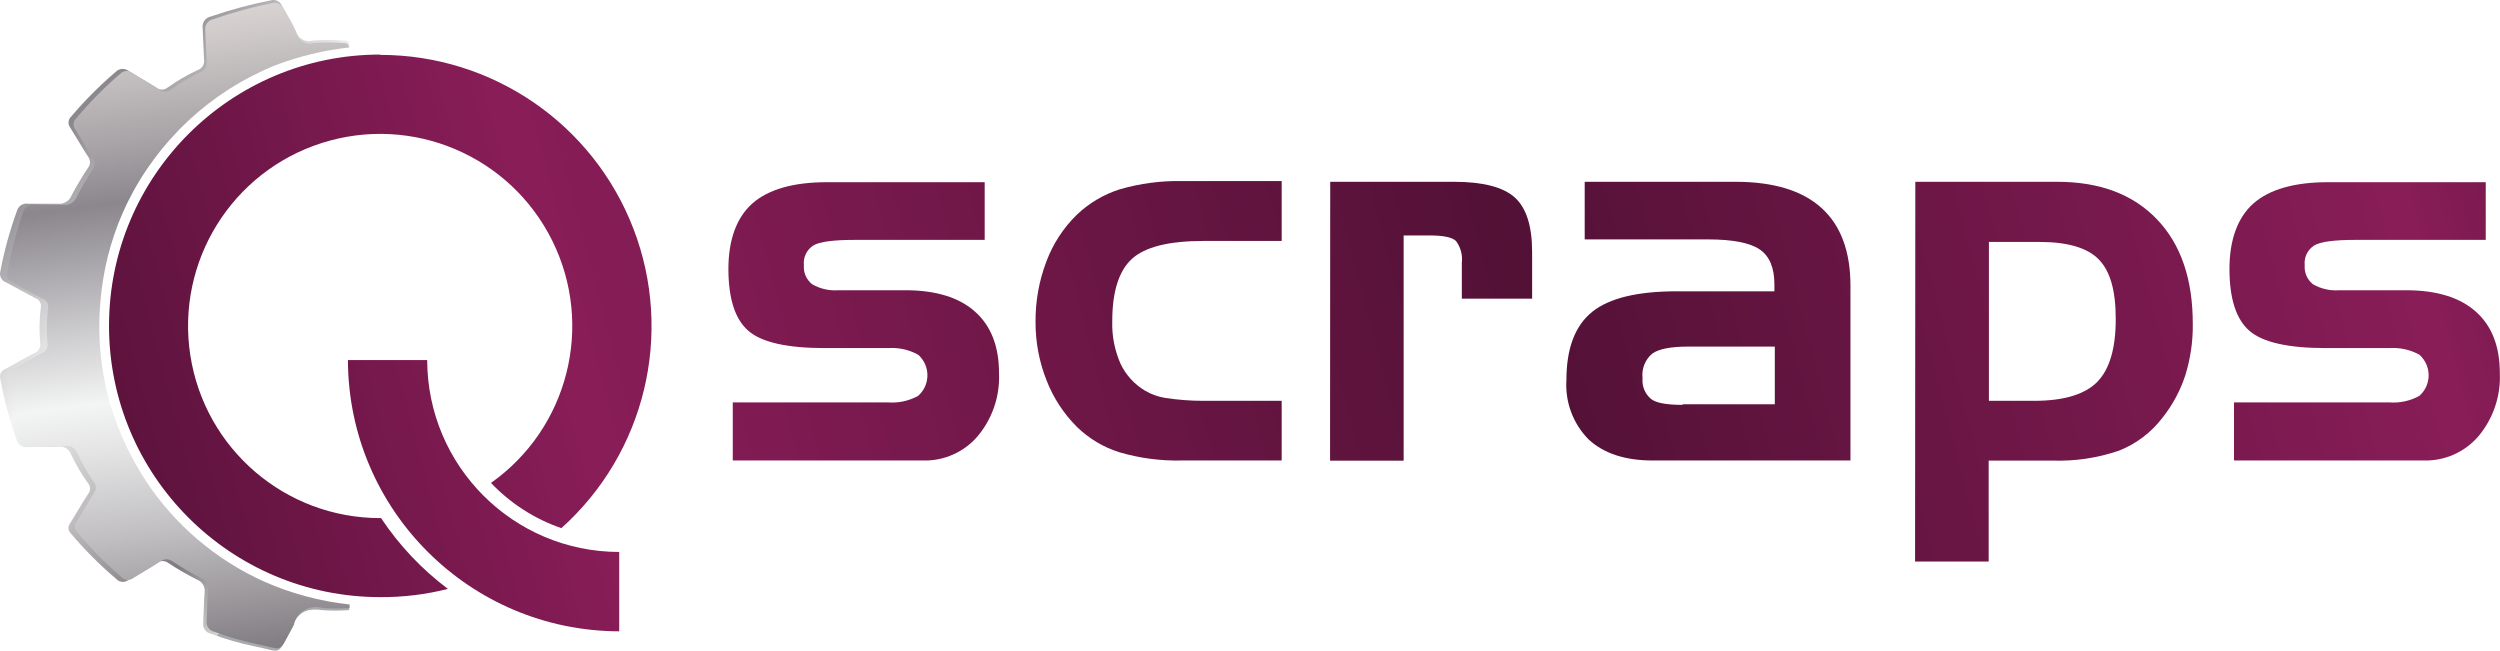
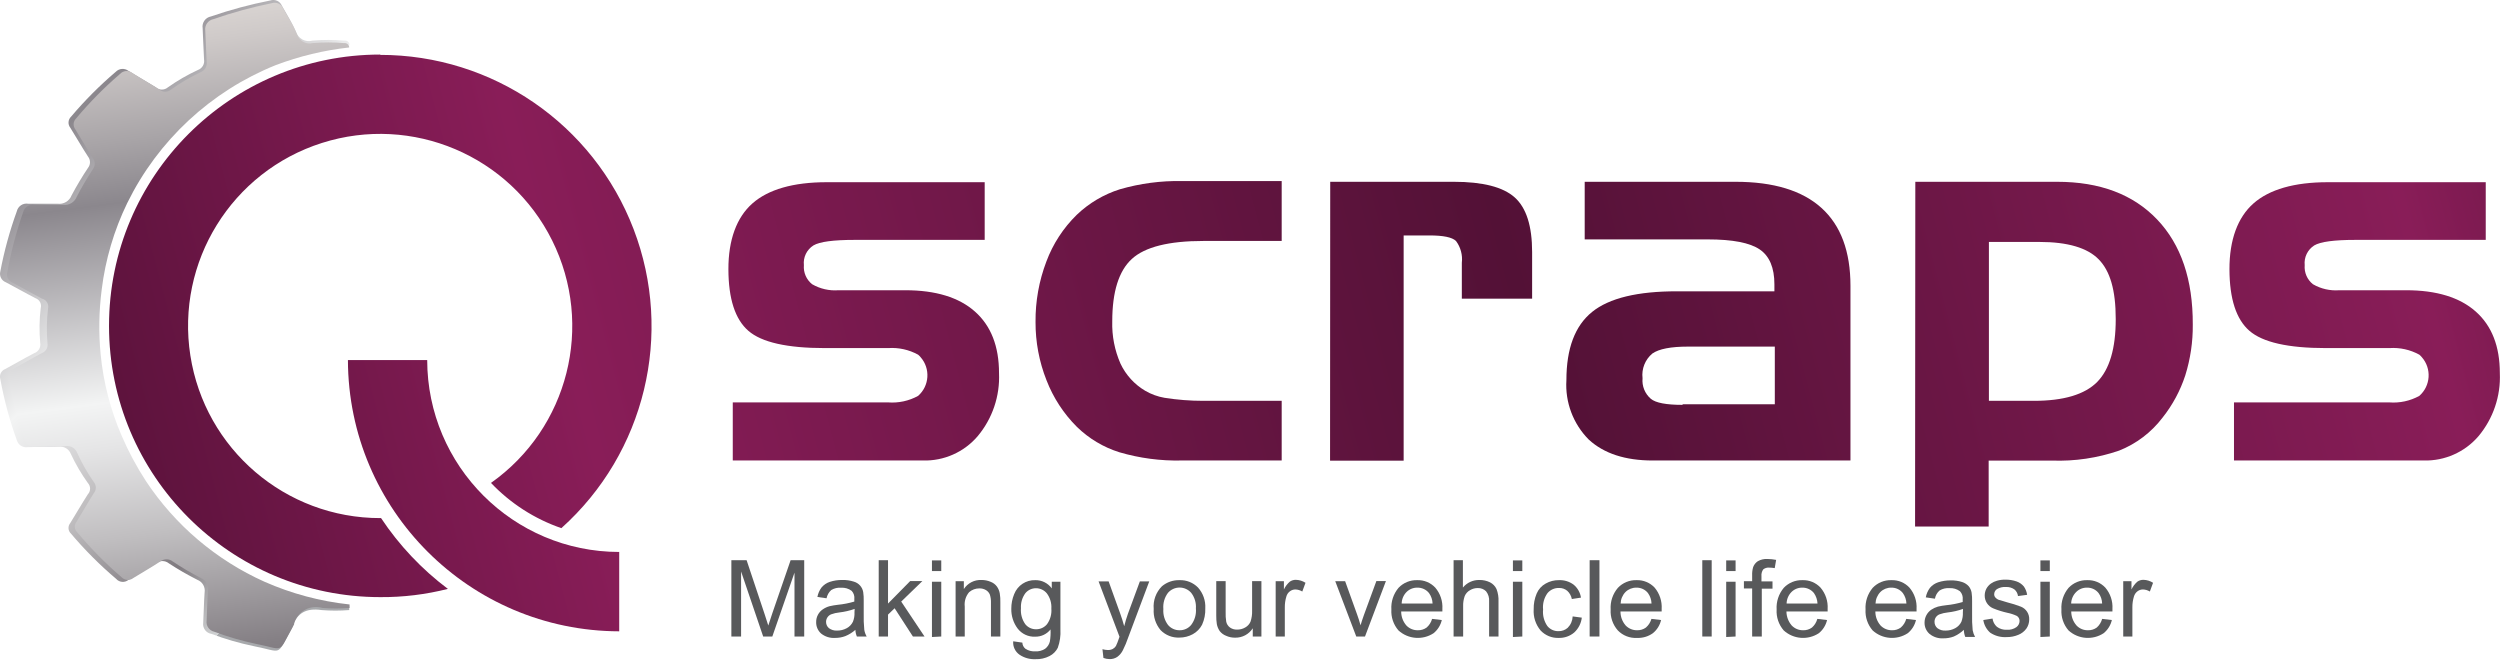
- <svg xmlns="http://www.w3.org/2000/svg" xmlns:xlink="http://www.w3.org/1999/xlink" id="Layer_1" data-name="Layer 1" viewBox="0 0 303.37 78.96">
+ <svg xmlns="http://www.w3.org/2000/svg" xmlns:xlink="http://www.w3.org/1999/xlink" id="Layer_1" data-name="Layer 1" viewBox="0 0 303.37 79.99">
  <defs>
-     <style>.cls-1{fill:url(#linear-gradient);}.cls-2{fill:url(#linear-gradient-2);}.cls-3{fill:url(#linear-gradient-3);}.cls-4{fill:url(#linear-gradient-4);}.cls-5{fill:url(#linear-gradient-5);}.cls-6{fill:url(#linear-gradient-6);}.cls-7{fill:url(#linear-gradient-7);}.cls-8{fill:url(#linear-gradient-8);}.cls-9{fill:url(#linear-gradient-9);}.cls-10{fill:url(#linear-gradient-10);}</style>
+     <style>.cls-1{fill:url(#linear-gradient);}.cls-2{fill:url(#linear-gradient-2);}.cls-3{fill:url(#linear-gradient-3);}.cls-4{fill:url(#linear-gradient-4);}.cls-5{fill:url(#linear-gradient-5);}.cls-6{fill:url(#linear-gradient-6);}.cls-7{fill:url(#linear-gradient-7);}.cls-8{fill:url(#linear-gradient-8);}.cls-9{fill:url(#linear-gradient-9);}.cls-10{fill:url(#linear-gradient-10);}.cls-11{isolation:isolate;}.cls-12{fill:#58595b;}</style>
    <linearGradient id="linear-gradient" x1="137.95" y1="262.32" x2="192.74" y2="211.06" gradientTransform="matrix(1, 0, 0, -1, 0, 452)" gradientUnits="userSpaceOnUse">
      <stop offset="0" stop-color="#e5e2df" />
      <stop offset="0" stop-color="#ded9d6" />
      <stop offset="0.06" stop-color="#cfcac9" />
      <stop offset="0.18" stop-color="#a8a4a7" />
      <stop offset="0.26" stop-color="#8b878d" />
      <stop offset="0.52" stop-color="#f3f4f4" />
      <stop offset="0.58" stop-color="#e5e5e6" />
      <stop offset="0.7" stop-color="#c0bec0" />
      <stop offset="0.86" stop-color="#858085" />
      <stop offset="0.88" stop-color="#807b80" />
      <stop offset="1" stop-color="#d1d3d4" />
      <stop offset="1" stop-color="#a7a9ac" />
    </linearGradient>
    <linearGradient id="linear-gradient-2" x1="164.2" y1="266.16" x2="176.14" y2="175.29" xlink:href="#linear-gradient" />
    <linearGradient id="linear-gradient-3" x1="148.71" y1="200.15" x2="470.86" y2="285.13" gradientTransform="matrix(1, 0, 0, -1, 0, 452)" gradientUnits="userSpaceOnUse">
      <stop offset="0" stop-color="#511035" />
      <stop offset="0.21" stop-color="#891d58" />
      <stop offset="0.55" stop-color="#531136" />
      <stop offset="0.87" stop-color="#891d58" />
      <stop offset="1" stop-color="#531136" />
    </linearGradient>
    <linearGradient id="linear-gradient-4" x1="151.43" y1="189.84" x2="473.58" y2="274.81" xlink:href="#linear-gradient-3" />
    <linearGradient id="linear-gradient-5" x1="152.63" y1="185.28" x2="474.78" y2="270.25" xlink:href="#linear-gradient-3" />
    <linearGradient id="linear-gradient-6" x1="155.39" y1="174.8" x2="477.55" y2="259.77" xlink:href="#linear-gradient-3" />
-     <linearGradient id="linear-gradient-7" x1="158.76" y1="162.05" x2="480.91" y2="247.02" xlink:href="#linear-gradient-3" />
+     <linearGradient id="linear-gradient-7" x1="164.98" y1="165.81" x2="478.56" y2="248.53" xlink:href="#linear-gradient-3" />
    <linearGradient id="linear-gradient-8" x1="160.56" y1="155.23" x2="482.71" y2="240.21" xlink:href="#linear-gradient-3" />
    <linearGradient id="linear-gradient-9" x1="144.98" y1="214.27" x2="467.13" y2="299.25" xlink:href="#linear-gradient-3" />
    <linearGradient id="linear-gradient-10" x1="150.88" y1="191.92" x2="473.03" y2="276.9" xlink:href="#linear-gradient-3" />
  </defs>
  <path class="cls-1" d="M188.28,191.24a37,37,0,0,0-9.1,2.16A33.68,33.68,0,0,0,165,203.79a33.19,33.19,0,0,0-7.34,17.07,34.79,34.79,0,0,0-.13,7.9,32.4,32.4,0,0,0,2.61,10,35.29,35.29,0,0,0,5.72,9.09,34.93,34.93,0,0,0,11.9,8.74,35.65,35.65,0,0,0,10.53,2.78v.42a21.07,21.07,0,0,1-3.37,0c-1.81-.27-3,.33-3.53,2.08a1.59,1.59,0,0,1-.15.29c-1.86,3.31-.93,2.71-4.58,2a33.65,33.65,0,0,1-5.09-1.48,1.19,1.19,0,0,1-1-1.35c.07-1.23.08-2.45.17-3.67a1.41,1.41,0,0,0-.88-1.54,34.92,34.92,0,0,1-3.46-2,1.25,1.25,0,0,0-1.57,0c-1.08.7-2.22,1.34-3.32,2A1.08,1.08,0,0,1,160,256a46.75,46.75,0,0,1-5.49-5.5.93.93,0,0,1-.08-1.26c.72-1.16,1.4-2.35,2.14-3.5a1,1,0,0,0,0-1.37,22,22,0,0,1-2.07-3.54,1.37,1.37,0,0,0-1.45-.86c-1.26.06-2.52,0-3.78.05a1.18,1.18,0,0,1-1.32-.84,46.34,46.34,0,0,1-2-7.41,1,1,0,0,1,.6-1.23c1.18-.63,2.32-1.31,3.51-1.92a1.11,1.11,0,0,0,.73-1.25,19.76,19.76,0,0,1,.06-4.21,1,1,0,0,0-.62-1.21c-1.22-.62-2.41-1.31-3.62-1.94a1.1,1.1,0,0,1-.66-1.31,47.51,47.51,0,0,1,2-7.3,1.21,1.21,0,0,1,1.37-.92h3.57a1.59,1.59,0,0,0,1.7-1,38,38,0,0,1,2-3.35,1.1,1.1,0,0,0,0-1.37c-.75-1.15-1.42-2.34-2.15-3.5a1,1,0,0,1,.1-1.35,47,47,0,0,1,5.41-5.43,1.17,1.17,0,0,1,1.55-.12c1.09.69,2.23,1.32,3.32,2a1.12,1.12,0,0,0,1.46,0,23.23,23.23,0,0,1,3.65-2.11,1.15,1.15,0,0,0,.74-1.28c-.08-1.26-.1-2.52-.17-3.78a1.25,1.25,0,0,1,1-1.43,54.25,54.25,0,0,1,7.2-1.94,1.13,1.13,0,0,1,1.42.64c.55,1,1.22,2,1.7,3.13a1.63,1.63,0,0,0,2,1.1,22.85,22.85,0,0,1,3.88,0,.54.54,0,0,1,.62.44A.41.41,0,0,1,188.28,191.24Z" transform="translate(-145.91 -185.76)" />
  <path class="cls-2" d="M188.28,191.52a36.5,36.5,0,0,0-8.93,2.15,34.37,34.37,0,0,0-18,16.73,33.34,33.34,0,0,0-3.1,10.51,35.44,35.44,0,0,0-.13,7.84,33,33,0,0,0,2.56,9.9,36.63,36.63,0,0,0,2.94,5.49A33.9,33.9,0,0,0,178,256.35a34.66,34.66,0,0,0,10.33,2.76v.42a20.2,20.2,0,0,1-3.3,0,2.75,2.75,0,0,0-3.42,1.86c0,.07,0,.14-.05.21a1.51,1.51,0,0,1-.15.28c-1.82,3.29-.91,2.7-4.5,2a34.89,34.89,0,0,1-5-1.46,1.21,1.21,0,0,1-.93-1.35c.06-1.21.08-2.43.17-3.64a1.41,1.41,0,0,0-.87-1.53,35.18,35.18,0,0,1-3.4-2,1.22,1.22,0,0,0-1.53,0c-1.07.71-2.18,1.33-3.26,2a1.05,1.05,0,0,1-1.43-.1,45.57,45.57,0,0,1-5.39-5.46.93.93,0,0,1-.08-1.25c.71-1.15,1.38-2.34,2.1-3.48a1.06,1.06,0,0,0,0-1.36,21.34,21.34,0,0,1-2-3.51,1.32,1.32,0,0,0-1.41-.85c-1.24.06-2.48,0-3.72.05a1.15,1.15,0,0,1-1.29-.84,46.51,46.51,0,0,1-1.94-7.35,1,1,0,0,1,.59-1.22c1.15-.62,2.28-1.3,3.44-1.91a1.08,1.08,0,0,0,.71-1.23,20.15,20.15,0,0,1,.07-4.18A1,1,0,0,0,151,222c-1.2-.62-2.37-1.3-3.55-1.93a1.07,1.07,0,0,1-.65-1.3,47.63,47.63,0,0,1,1.91-7.24,1.19,1.19,0,0,1,1.35-.91c1.16,0,2.33,0,3.5,0a1.58,1.58,0,0,0,1.67-1c.58-1.14,1.25-2.24,1.94-3.32a1.11,1.11,0,0,0,0-1.36c-.74-1.14-1.39-2.32-2.11-3.47a1,1,0,0,1,.09-1.34,45.9,45.9,0,0,1,5.32-5.39,1.11,1.11,0,0,1,1.51-.12c1.08.69,2.2,1.31,3.27,2a1.08,1.08,0,0,0,1.43,0,23,23,0,0,1,3.58-2.1,1.17,1.17,0,0,0,.73-1.27c-.08-1.25-.1-2.5-.17-3.75a1.25,1.25,0,0,1,1-1.42,54.21,54.21,0,0,1,7.06-1.93,1.11,1.11,0,0,1,1.39.64c.54,1,1.2,2,1.67,3.1a1.59,1.59,0,0,0,1.91,1.1,22,22,0,0,1,3.81,0,.55.55,0,0,1,.62.45Z" transform="translate(-145.91 -185.76)" />
  <path class="cls-3" d="M234.83,234.59h18.84a6.52,6.52,0,0,0,3.65-.79,3.33,3.33,0,0,0,.3-4.7,2.13,2.13,0,0,0-.3-.3,6.57,6.57,0,0,0-3.63-.8H246q-6.87,0-9.28-2.1c-1.61-1.4-2.41-3.89-2.42-7.46s1-6.31,2.92-8,4.95-2.57,9-2.57H265.4v7H249.62c-2.57,0-4.24.22-5,.67a2.52,2.52,0,0,0-1.16,2.4,2.67,2.67,0,0,0,1,2.31,5.54,5.54,0,0,0,3.21.73h8.09q5.55,0,8.46,2.59c1.94,1.72,2.92,4.21,2.92,7.47a11.17,11.17,0,0,1-2.59,7.65,8.43,8.43,0,0,1-6.66,2.95H234.83Z" transform="translate(-145.91 -185.76)" />
  <path class="cls-4" d="M291.94,234.4h9.5v7.24H289.31a24.86,24.86,0,0,1-7.57-1,12.91,12.91,0,0,1-5.16-3.09,16.29,16.29,0,0,1-3.68-5.65,19,19,0,0,1-1.33-7.07,20.12,20.12,0,0,1,1.31-7.32,15.48,15.48,0,0,1,3.7-5.69,13.39,13.39,0,0,1,5.22-3.09,25.43,25.43,0,0,1,7.51-1h12.13V215h-9.5q-6.3,0-8.68,2.18c-1.59,1.45-2.38,4-2.38,7.57a11.94,11.94,0,0,0,1,5.14,7.58,7.58,0,0,0,3,3.29,7,7,0,0,0,2.33.85A30,30,0,0,0,291.94,234.4Z" transform="translate(-145.91 -185.76)" />
  <path class="cls-5" d="M307.33,207.82h15q5.26,0,7.38,1.89t2.12,6.63V222H323.3v-4.35a3.7,3.7,0,0,0-.71-2.65c-.47-.45-1.54-.67-3.21-.67h-3.14v27.33h-8.93Z" transform="translate(-145.91 -185.76)" />
  <path class="cls-6" d="M338.21,207.82h18.3q6.93,0,10.44,3.18t3.51,9.45v21.19h-24q-5,0-7.76-2.54a9.4,9.4,0,0,1-2.71-7.21q0-5.76,3.12-8.28t10.36-2.5h11.76v-.85c0-2-.59-3.42-1.78-4.23s-3.28-1.22-6.31-1.22H338.21Zm11.88,27h11.19v-7H350.75c-2.09,0-3.53.28-4.33.84a3.38,3.38,0,0,0-1.19,3,2.92,2.92,0,0,0,1,2.49c.59.5,1.89.74,3.86.74Z" transform="translate(-145.91 -185.76)" />
-   <path class="cls-7" d="M378.33,207.82h17.21q7.77,0,12.13,4.57T412,225.15a20.07,20.07,0,0,1-.91,6.16,16.44,16.44,0,0,1-2.76,5.13,12.32,12.32,0,0,1-5.27,4,22.57,22.57,0,0,1-8.15,1.21h-7.68V253.9H378.3Zm8.93,7.3V234.4h5.46q5.41,0,7.68-2.29c1.5-1.53,2.25-4.06,2.25-7.62s-.69-5.84-2.06-7.25-3.78-2.12-7.18-2.12Z" transform="translate(-145.91 -185.76)" />
+   <path class="cls-7" d="M378.33,207.82h17.21q7.77,0,12.13,4.57T412,225.15a20.07,20.07,0,0,1-.91,6.16,16.44,16.44,0,0,1-2.76,5.13,12.32,12.32,0,0,1-5.27,4,22.57,22.57,0,0,1-8.15,1.21h-7.68v8H378.3Zm8.93,7.3V234.4h5.46q5.41,0,7.68-2.29c1.5-1.53,2.25-4.06,2.25-7.62s-.69-5.84-2.06-7.25-3.78-2.12-7.18-2.12Z" transform="translate(-145.91 -185.76)" />
  <path class="cls-8" d="M417,234.59h18.84a6.52,6.52,0,0,0,3.65-.79,3.33,3.33,0,0,0,.3-4.7,2.13,2.13,0,0,0-.3-.3,6.57,6.57,0,0,0-3.63-.8h-7.71q-6.87,0-9.28-2.1c-1.61-1.4-2.41-3.89-2.42-7.46s1-6.31,2.92-8,4.95-2.57,9-2.57h19.18v7H431.74c-2.57,0-4.24.22-5,.67a2.54,2.54,0,0,0-1.16,2.4,2.67,2.67,0,0,0,1,2.31,5.54,5.54,0,0,0,3.21.73h8.09q5.55,0,8.46,2.59c1.94,1.72,2.92,4.21,2.92,7.47a11.17,11.17,0,0,1-2.59,7.65,8.46,8.46,0,0,1-6.66,2.95H417Z" transform="translate(-145.91 -185.76)" />
  <path class="cls-9" d="M192.06,192.38a32.92,32.92,0,0,0,0,65.84,32.42,32.42,0,0,0,8.2-1,35,35,0,0,1-8.11-8.59h-.09a23.31,23.31,0,1,1,13.43-4.27,21.41,21.41,0,0,0,8.54,5.49,32.92,32.92,0,0,0-22-57.43Z" transform="translate(-145.91 -185.76)" />
  <path class="cls-10" d="M221.05,262.37a33,33,0,0,1-32.92-32.92h9.62a23.32,23.32,0,0,0,23.3,23.29Z" transform="translate(-145.91 -185.76)" />
+   <g class="cls-11">
+     <path class="cls-12" d="M234.66,263v-9.26h1.85l2.19,6.56c.2.61.35,1.06.44,1.37.11-.34.27-.84.49-1.49l2.22-6.44h1.65V263h-1.18v-7.75L239.63,263h-1.11l-2.68-7.89V263Z" transform="translate(-145.91 -185.76)" />
+     <path class="cls-12" d="M249.71,262.19a4.25,4.25,0,0,1-1.22.76,3.42,3.42,0,0,1-1.25.22,2.44,2.44,0,0,1-1.7-.54,1.8,1.8,0,0,1-.59-1.38,1.82,1.82,0,0,1,.22-.9,1.85,1.85,0,0,1,.59-.65,2.69,2.69,0,0,1,.82-.38,8.91,8.91,0,0,1,1-.17,10.68,10.68,0,0,0,2-.39v-.3a1.24,1.24,0,0,0-.32-1,1.93,1.93,0,0,0-1.29-.38,2,2,0,0,0-1.19.28,1.8,1.8,0,0,0-.57,1l-1.11-.16a2.77,2.77,0,0,1,.5-1.15,2.23,2.23,0,0,1,1-.68,4.63,4.63,0,0,1,1.52-.23,4.2,4.2,0,0,1,1.4.2,1.59,1.59,0,0,1,1.14,1.28,6.18,6.18,0,0,1,.06,1.05v1.52a15.83,15.83,0,0,0,.07,2,2.46,2.46,0,0,0,.29.81h-1.19A2.3,2.3,0,0,1,249.71,262.19Zm-.09-2.54a8.59,8.59,0,0,1-1.86.43,4,4,0,0,0-1,.23,1,1,0,0,0-.61.91,1,1,0,0,0,.34.76,1.5,1.5,0,0,0,1,.3,2.36,2.36,0,0,0,1.17-.29,1.76,1.76,0,0,0,.75-.78,2.64,2.64,0,0,0,.19-1.14Z" transform="translate(-145.91 -185.76)" />
+     <path class="cls-12" d="M252.54,263v-9.26h1.13V259l2.69-2.73h1.48l-2.57,2.49L258.1,263h-1.41l-2.22-3.43-.8.77V263Z" transform="translate(-145.91 -185.76)" />
+     <path class="cls-12" d="M259,255.06v-1.3h1.13v1.3Zm0,8v-6.71h1.13V263Z" transform="translate(-145.91 -185.76)" />
+     <path class="cls-12" d="M261.87,263v-6.71h1v.95a2.41,2.41,0,0,1,2.13-1.1,2.73,2.73,0,0,1,1.12.22,1.68,1.68,0,0,1,.76.57,2,2,0,0,1,.35.84,5.58,5.58,0,0,1,.07,1.1V263h-1.14v-4.08a3,3,0,0,0-.13-1,1.14,1.14,0,0,0-.47-.55,1.49,1.49,0,0,0-.8-.21,1.87,1.87,0,0,0-1.25.46,2.3,2.3,0,0,0-.53,1.75V263Z" transform="translate(-145.91 -185.76)" />
+     <path class="cls-12" d="M268.86,263.58l1.11.16a1,1,0,0,0,.38.75,1.92,1.92,0,0,0,1.16.31,2,2,0,0,0,1.22-.31,1.57,1.57,0,0,0,.58-.89,6.82,6.82,0,0,0,.08-1.46,2.31,2.31,0,0,1-1.86.88,2.53,2.53,0,0,1-2.14-1,3.86,3.86,0,0,1-.76-2.39,4.56,4.56,0,0,1,.35-1.78,2.66,2.66,0,0,1,2.56-1.69,2.41,2.41,0,0,1,2,1v-.81h1.05v5.8a5.57,5.57,0,0,1-.32,2.22,2.28,2.28,0,0,1-1,1,3.42,3.42,0,0,1-1.7.38,3.21,3.21,0,0,1-1.94-.54A1.8,1.8,0,0,1,268.86,263.58Zm.94-4a2.91,2.91,0,0,0,.53,1.93,1.65,1.65,0,0,0,1.31.61,1.69,1.69,0,0,0,1.32-.61,2.82,2.82,0,0,0,.53-1.89,2.79,2.79,0,0,0-.55-1.86,1.7,1.7,0,0,0-1.32-.62,1.66,1.66,0,0,0-1.29.61A2.79,2.79,0,0,0,269.8,259.54Z" transform="translate(-145.91 -185.76)" />
+     <path class="cls-12" d="M279.81,265.6l-.12-1.06a2.79,2.79,0,0,0,.65.1,1.27,1.27,0,0,0,.6-.13,1.06,1.06,0,0,0,.38-.35,6.62,6.62,0,0,0,.34-.85l.1-.28-2.54-6.72h1.22l1.4,3.89c.18.49.34,1,.49,1.55a15.87,15.87,0,0,1,.46-1.53l1.44-3.91h1.14l-2.56,6.82a11.54,11.54,0,0,1-.64,1.53,2.21,2.21,0,0,1-.69.82,1.6,1.6,0,0,1-.94.26A2.12,2.12,0,0,1,279.81,265.6Z" transform="translate(-145.91 -185.76)" />
+     <path class="cls-12" d="M285.91,259.66a3.46,3.46,0,0,1,1-2.76,3.18,3.18,0,0,1,2.12-.74,3,3,0,0,1,2.26.9,3.49,3.49,0,0,1,.88,2.51,4.46,4.46,0,0,1-.39,2,2.78,2.78,0,0,1-1.13,1.15,3.36,3.36,0,0,1-1.62.41,3,3,0,0,1-2.28-.9A3.61,3.61,0,0,1,285.91,259.66Zm1.17,0a2.87,2.87,0,0,0,.56,1.93,1.8,1.8,0,0,0,1.42.65,1.78,1.78,0,0,0,1.4-.65,2.89,2.89,0,0,0,.57-2,2.77,2.77,0,0,0-.57-1.89,1.87,1.87,0,0,0-2.82,0A2.86,2.86,0,0,0,287.08,259.66Z" transform="translate(-145.91 -185.76)" />
+     <path class="cls-12" d="M297.93,263v-1a2.47,2.47,0,0,1-2.13,1.14,2.57,2.57,0,0,1-1.11-.23,1.81,1.81,0,0,1-.77-.57,2.29,2.29,0,0,1-.35-.84,6.39,6.39,0,0,1-.07-1.06v-4.16h1.14V260a6.19,6.19,0,0,0,.07,1.2,1.16,1.16,0,0,0,.46.71,1.38,1.38,0,0,0,.85.25,1.87,1.87,0,0,0,1-.26,1.46,1.46,0,0,0,.64-.71,3.73,3.73,0,0,0,.19-1.32v-3.59h1.13V263Z" transform="translate(-145.91 -185.76)" />
+     <path class="cls-12" d="M300.71,263v-6.71h1v1a2.88,2.88,0,0,1,.72-.95,1.26,1.26,0,0,1,.73-.22,2.27,2.27,0,0,1,1.17.36l-.39,1.06a1.7,1.7,0,0,0-.84-.25,1.09,1.09,0,0,0-.67.23,1.15,1.15,0,0,0-.42.62,4.32,4.32,0,0,0-.19,1.33V263Z" transform="translate(-145.91 -185.76)" />
+     <path class="cls-12" d="M310.49,263l-2.55-6.71h1.2l1.44,4c.16.43.3.88.43,1.35.1-.35.24-.78.42-1.28l1.5-4.09h1.16L311.55,263Z" transform="translate(-145.91 -185.76)" />
+     <path class="cls-12" d="M319.69,260.86l1.18.14a2.89,2.89,0,0,1-1,1.6,3.49,3.49,0,0,1-4.26-.34,3.55,3.55,0,0,1-.86-2.54,3.73,3.73,0,0,1,.87-2.63,3,3,0,0,1,2.26-.93,2.87,2.87,0,0,1,2.2.91,3.64,3.64,0,0,1,.86,2.58c0,.07,0,.17,0,.31h-5a2.59,2.59,0,0,0,.62,1.69,1.87,1.87,0,0,0,1.4.59,1.73,1.73,0,0,0,1.07-.33A2.14,2.14,0,0,0,319.69,260.86ZM316,259h3.75a2.32,2.32,0,0,0-.43-1.27,1.76,1.76,0,0,0-1.41-.66,1.81,1.81,0,0,0-1.32.53A2.05,2.05,0,0,0,316,259Z" transform="translate(-145.91 -185.76)" />
+     <path class="cls-12" d="M322.3,263v-9.26h1.13v3.32a2.52,2.52,0,0,1,2-.92,2.8,2.8,0,0,1,1.3.29,1.74,1.74,0,0,1,.78.81,3.74,3.74,0,0,1,.24,1.51V263h-1.14v-4.25a1.74,1.74,0,0,0-.37-1.24,1.35,1.35,0,0,0-1-.39,1.77,1.77,0,0,0-.95.26,1.47,1.47,0,0,0-.64.71,3.39,3.39,0,0,0-.19,1.24V263Z" transform="translate(-145.91 -185.76)" />
+     <path class="cls-12" d="M329.5,255.06v-1.3h1.14v1.3Zm0,8v-6.71h1.14V263Z" transform="translate(-145.91 -185.76)" />
+     <path class="cls-12" d="M336.75,260.56l1.11.15a2.91,2.91,0,0,1-.93,1.81,2.79,2.79,0,0,1-1.86.65,2.87,2.87,0,0,1-2.21-.9,3.64,3.64,0,0,1-.84-2.58,4.63,4.63,0,0,1,.36-1.9,2.48,2.48,0,0,1,1.1-1.22,3.15,3.15,0,0,1,1.6-.41,2.79,2.79,0,0,1,1.79.55,2.55,2.55,0,0,1,.89,1.57l-1.11.17a1.81,1.81,0,0,0-.56-1,1.49,1.49,0,0,0-1-.34,1.75,1.75,0,0,0-1.39.62,2.91,2.91,0,0,0-.54,2,3,3,0,0,0,.52,2,1.67,1.67,0,0,0,1.35.62,1.61,1.61,0,0,0,1.12-.41A2.07,2.07,0,0,0,336.75,260.56Z" transform="translate(-145.91 -185.76)" />
+     <path class="cls-12" d="M338.81,263v-9.26H340V263Z" transform="translate(-145.91 -185.76)" />
+     <path class="cls-12" d="M346.31,260.86l1.17.14a2.89,2.89,0,0,1-1,1.6,3.08,3.08,0,0,1-1.92.57,3,3,0,0,1-2.33-.91,3.51,3.51,0,0,1-.87-2.54,3.68,3.68,0,0,1,.88-2.63,3,3,0,0,1,2.26-.93,2.88,2.88,0,0,1,2.2.91,3.68,3.68,0,0,1,.85,2.58c0,.07,0,.17,0,.31h-5a2.59,2.59,0,0,0,.62,1.69,1.89,1.89,0,0,0,1.41.59,1.72,1.72,0,0,0,1.06-.33A2.22,2.22,0,0,0,346.31,260.86ZM342.57,259h3.75a2.32,2.32,0,0,0-.43-1.27,1.73,1.73,0,0,0-1.41-.66,1.83,1.83,0,0,0-1.32.53A2.1,2.1,0,0,0,342.57,259Z" transform="translate(-145.91 -185.76)" />
+     <path class="cls-12" d="M352.48,263v-9.26h1.14V263Z" transform="translate(-145.91 -185.76)" />
+     <path class="cls-12" d="M355.38,255.06v-1.3h1.14v1.3Zm0,8v-6.71h1.14V263Z" transform="translate(-145.91 -185.76)" />
+     <path class="cls-12" d="M358.53,263v-5.83h-1v-.88h1v-.71a3.13,3.13,0,0,1,.12-1,1.47,1.47,0,0,1,.57-.72,2.14,2.14,0,0,1,1.16-.27,6,6,0,0,1,1.06.11l-.17,1a4,4,0,0,0-.67-.06,1,1,0,0,0-.73.22,1.24,1.24,0,0,0-.21.83v.62H361v.88h-1.3V263Z" transform="translate(-145.91 -185.76)" />
+     <path class="cls-12" d="M366.44,260.86l1.18.14a2.89,2.89,0,0,1-1,1.6,3.49,3.49,0,0,1-4.26-.34,3.55,3.55,0,0,1-.86-2.54,3.73,3.73,0,0,1,.87-2.63,3,3,0,0,1,2.26-.93,2.87,2.87,0,0,1,2.2.91,3.64,3.64,0,0,1,.86,2.58c0,.07,0,.17,0,.31h-5a2.65,2.65,0,0,0,.63,1.69,1.87,1.87,0,0,0,1.4.59,1.73,1.73,0,0,0,1.07-.33A2.14,2.14,0,0,0,366.44,260.86ZM362.71,259h3.75a2.4,2.4,0,0,0-.43-1.27,1.76,1.76,0,0,0-1.41-.66,1.81,1.81,0,0,0-1.32.53A2.05,2.05,0,0,0,362.71,259Z" transform="translate(-145.91 -185.76)" />
+     <path class="cls-12" d="M377.23,260.86l1.18.14a2.89,2.89,0,0,1-1,1.6,3.49,3.49,0,0,1-4.26-.34,3.55,3.55,0,0,1-.86-2.54,3.73,3.73,0,0,1,.87-2.63,3,3,0,0,1,2.27-.93,2.85,2.85,0,0,1,2.19.91,3.64,3.64,0,0,1,.86,2.58c0,.07,0,.17,0,.31h-5a2.59,2.59,0,0,0,.62,1.69,1.89,1.89,0,0,0,1.4.59,1.73,1.73,0,0,0,1.07-.33A2.14,2.14,0,0,0,377.23,260.86ZM373.5,259h3.75a2.32,2.32,0,0,0-.43-1.27,1.73,1.73,0,0,0-1.41-.66,1.83,1.83,0,0,0-1.32.53A2.1,2.1,0,0,0,373.5,259Z" transform="translate(-145.91 -185.76)" />
+     <path class="cls-12" d="M384.22,262.19A4.39,4.39,0,0,1,383,263a3.46,3.46,0,0,1-1.25.22,2.43,2.43,0,0,1-1.7-.54,1.77,1.77,0,0,1-.6-1.38,1.9,1.9,0,0,1,.81-1.55,2.93,2.93,0,0,1,.82-.38,8.91,8.91,0,0,1,1-.17,10.52,10.52,0,0,0,2-.39c0-.15,0-.25,0-.3a1.24,1.24,0,0,0-.33-1,1.93,1.93,0,0,0-1.29-.38,2,2,0,0,0-1.18.28,1.69,1.69,0,0,0-.57,1l-1.11-.16a2.77,2.77,0,0,1,.5-1.15,2.2,2.2,0,0,1,1-.68,4.71,4.71,0,0,1,1.52-.23,4.16,4.16,0,0,1,1.4.2,1.83,1.83,0,0,1,.79.51,1.66,1.66,0,0,1,.35.77,6.18,6.18,0,0,1,.06,1.05v1.52a15.83,15.83,0,0,0,.07,2,2.71,2.71,0,0,0,.29.81h-1.19A2.52,2.52,0,0,1,384.22,262.19Zm-.1-2.54a8.3,8.3,0,0,1-1.86.43,4.13,4.13,0,0,0-1,.23,1,1,0,0,0-.45.37,1,1,0,0,0-.15.54,1,1,0,0,0,.34.76,1.49,1.49,0,0,0,1,.3,2.39,2.39,0,0,0,1.17-.29,1.76,1.76,0,0,0,.75-.78,2.82,2.82,0,0,0,.18-1.14Z" transform="translate(-145.91 -185.76)" />
+     <path class="cls-12" d="M386.58,261l1.12-.18a1.61,1.61,0,0,0,.53,1,1.84,1.84,0,0,0,1.21.36,1.78,1.78,0,0,0,1.16-.32.94.94,0,0,0,.38-.75.7.7,0,0,0-.33-.61,5,5,0,0,0-1.16-.38,10.68,10.68,0,0,1-1.74-.55,1.67,1.67,0,0,1-1-1.54,1.82,1.82,0,0,1,.2-.83,1.89,1.89,0,0,1,.56-.63,2.37,2.37,0,0,1,.73-.34,3.42,3.42,0,0,1,1-.13,3.94,3.94,0,0,1,1.39.22,2,2,0,0,1,.88.62,2.41,2.41,0,0,1,.39,1l-1.11.15a1.25,1.25,0,0,0-.44-.81,1.64,1.64,0,0,0-1-.29,1.9,1.9,0,0,0-1.12.26.76.76,0,0,0-.33.61.59.59,0,0,0,.14.4,1,1,0,0,0,.43.3c.12,0,.45.14,1,.29a14.56,14.56,0,0,1,1.68.53,1.6,1.6,0,0,1,1,1.57,1.92,1.92,0,0,1-.33,1.07,2.21,2.21,0,0,1-1,.78,3.51,3.51,0,0,1-1.41.27,3.2,3.2,0,0,1-2-.54A2.57,2.57,0,0,1,386.58,261Z" transform="translate(-145.91 -185.76)" />
+     <path class="cls-12" d="M393.51,255.06v-1.3h1.14v1.3Zm0,8v-6.71h1.14V263Z" transform="translate(-145.91 -185.76)" />
+     <path class="cls-12" d="M401,260.86l1.18.14a2.89,2.89,0,0,1-1,1.6,3.49,3.49,0,0,1-4.26-.34,3.55,3.55,0,0,1-.86-2.54,3.73,3.73,0,0,1,.87-2.63,3,3,0,0,1,2.26-.93,2.87,2.87,0,0,1,2.2.91,3.64,3.64,0,0,1,.86,2.58c0,.07,0,.17,0,.31h-5a2.6,2.6,0,0,0,.63,1.69,1.86,1.86,0,0,0,1.4.59,1.73,1.73,0,0,0,1.07-.33A2.14,2.14,0,0,0,401,260.86ZM397.24,259H401a2.24,2.24,0,0,0-.43-1.27,1.73,1.73,0,0,0-1.4-.66,1.79,1.79,0,0,0-1.32.53A2.05,2.05,0,0,0,397.24,259Z" transform="translate(-145.91 -185.76)" />
+     <path class="cls-12" d="M403.56,263v-6.71h1v1a2.88,2.88,0,0,1,.72-.95,1.26,1.26,0,0,1,.73-.22,2.27,2.27,0,0,1,1.17.36l-.39,1.06a1.7,1.7,0,0,0-.84-.25,1.09,1.09,0,0,0-.67.23,1.21,1.21,0,0,0-.42.62,4.32,4.32,0,0,0-.19,1.33V263Z" transform="translate(-145.91 -185.76)" />
+   </g>
</svg>
